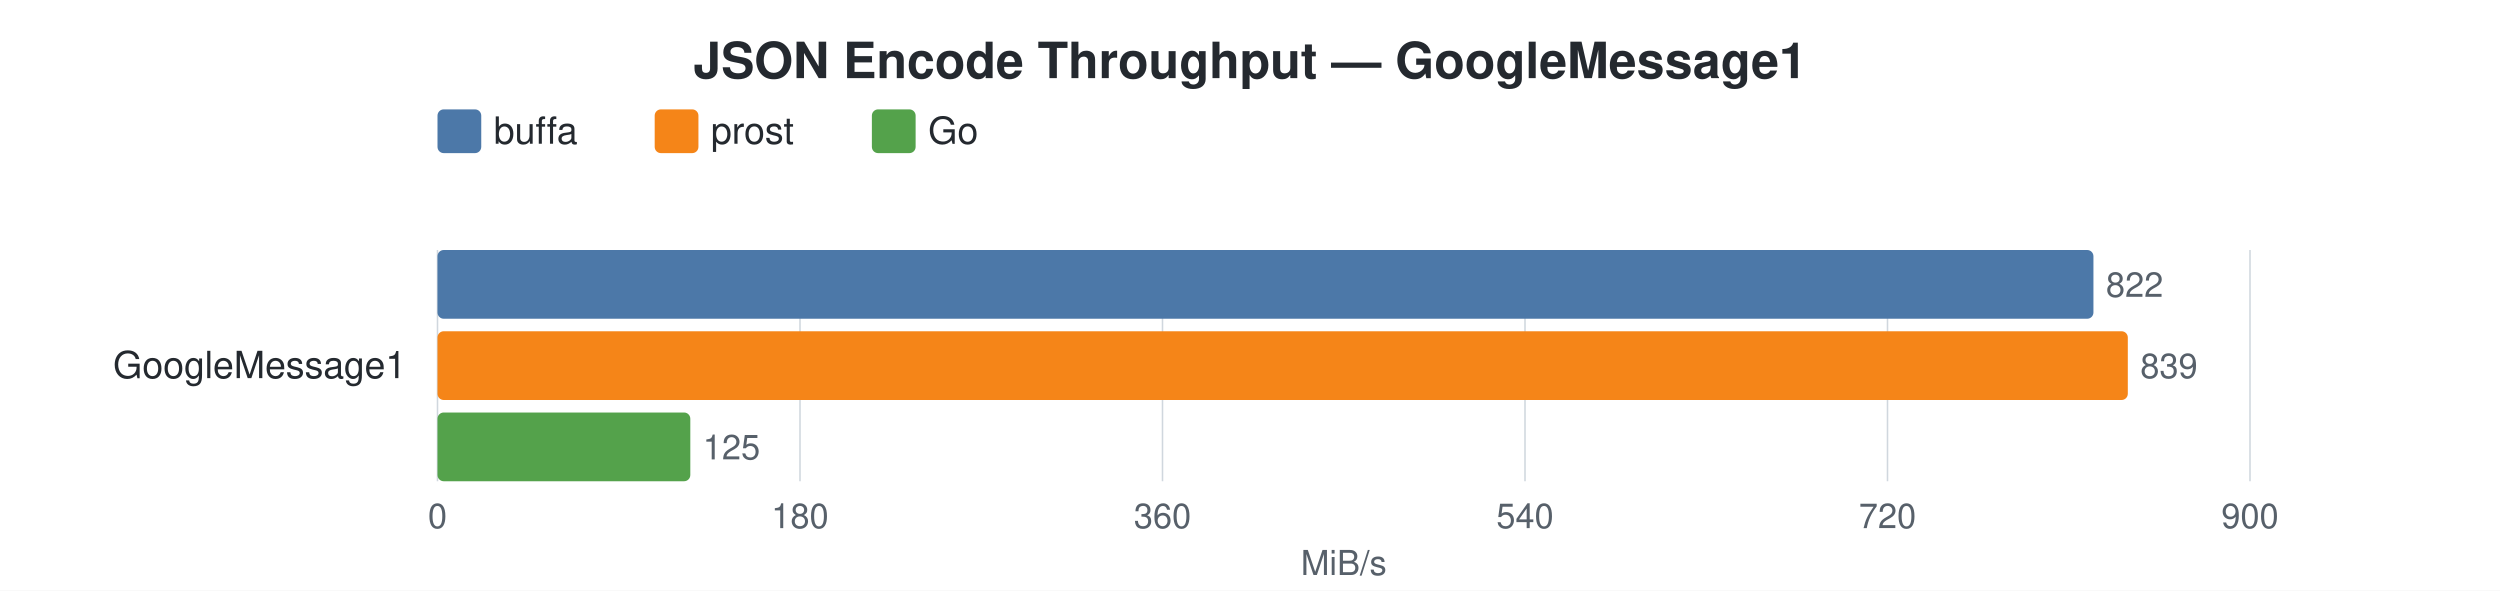
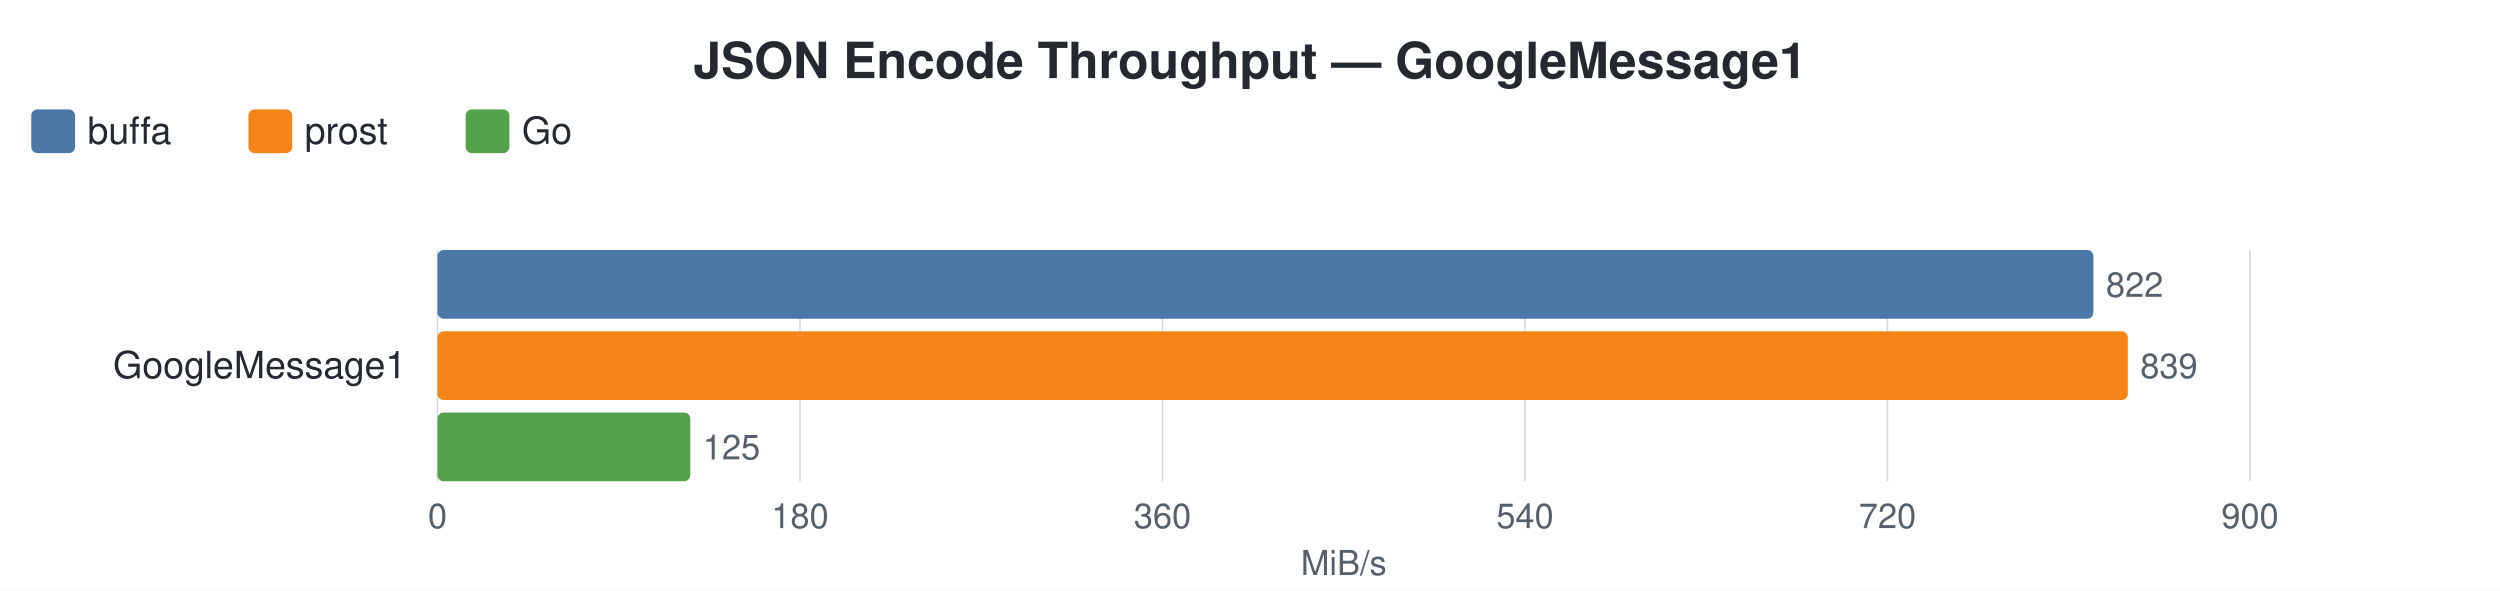
<svg xmlns="http://www.w3.org/2000/svg" width="800" height="189" viewBox="0 0 800 189">
  <style>
    text { font-family: -apple-system, BlinkMacSystemFont, "Segoe UI", Helvetica, Arial, sans-serif; }
    .title { font-size: 16px; font-weight: 600; fill: #24292f; }
    .label { font-size: 12px; fill: #24292f; }
    .value { font-size: 11px; fill: #57606a; }
    .axis-label { font-size: 11px; fill: #57606a; }
    .legend-text { font-size: 12px; fill: #24292f; }
    .grid { stroke: #d0d7de; stroke-width: 0.5; }
  </style>
  <rect width="100%" height="100%" fill="white" />
  <text x="400.0" y="25" text-anchor="middle" class="title">JSON Encode Throughput — GoogleMessage1</text>
-   <rect x="140" y="35" width="14" height="14" rx="2" fill="#4C78A8" />
-   <text x="158" y="46" class="legend-text">buffa</text>
-   <rect x="209.5" y="35" width="14" height="14" rx="2" fill="#F58518" />
-   <text x="227.5" y="46" class="legend-text">prost</text>
-   <rect x="279.0" y="35" width="14" height="14" rx="2" fill="#54A24B" />
-   <text x="297.0" y="46" class="legend-text">Go</text>
+   <rect x="10" y="35" width="14" height="14" rx="2" fill="#4C78A8" />
+   <text x="28" y="46" class="legend-text">buffa</text>
+   <rect x="79.5" y="35" width="14" height="14" rx="2" fill="#F58518" />
+   <text x="97.5" y="46" class="legend-text">prost</text>
+   <rect x="149" y="35" width="14" height="14" rx="2" fill="#54A24B" />
+   <text x="167" y="46" class="legend-text">Go</text>
  <line x1="140.0" y1="80" x2="140.0" y2="154" class="grid" />
  <text x="140.0" y="169" text-anchor="middle" class="axis-label">0</text>
  <line x1="256.0" y1="80" x2="256.0" y2="154" class="grid" />
  <text x="256.0" y="169" text-anchor="middle" class="axis-label">180</text>
  <line x1="372.0" y1="80" x2="372.0" y2="154" class="grid" />
  <text x="372.0" y="169" text-anchor="middle" class="axis-label">360</text>
  <line x1="488.0" y1="80" x2="488.0" y2="154" class="grid" />
  <text x="488.0" y="169" text-anchor="middle" class="axis-label">540</text>
  <line x1="604.0" y1="80" x2="604.0" y2="154" class="grid" />
  <text x="604.0" y="169" text-anchor="middle" class="axis-label">720</text>
  <line x1="720.0" y1="80" x2="720.0" y2="154" class="grid" />
  <text x="720.0" y="169" text-anchor="middle" class="axis-label">900</text>
  <text x="430.0" y="184" text-anchor="middle" class="axis-label">MiB/s</text>
  <text x="130" y="121.0" text-anchor="end" class="label">GoogleMessage1</text>
  <rect x="140" y="80.0" width="529.9" height="22" rx="2" fill="#4C78A8" />
  <text x="673.9" y="95.0" class="value">822</text>
  <rect x="140" y="106.0" width="540.9" height="22" rx="2" fill="#F58518" />
  <text x="684.9" y="121.0" class="value">839</text>
  <rect x="140" y="132.0" width="80.9" height="22" rx="2" fill="#54A24B" />
  <text x="224.9" y="147.0" class="value">125</text>
</svg>
